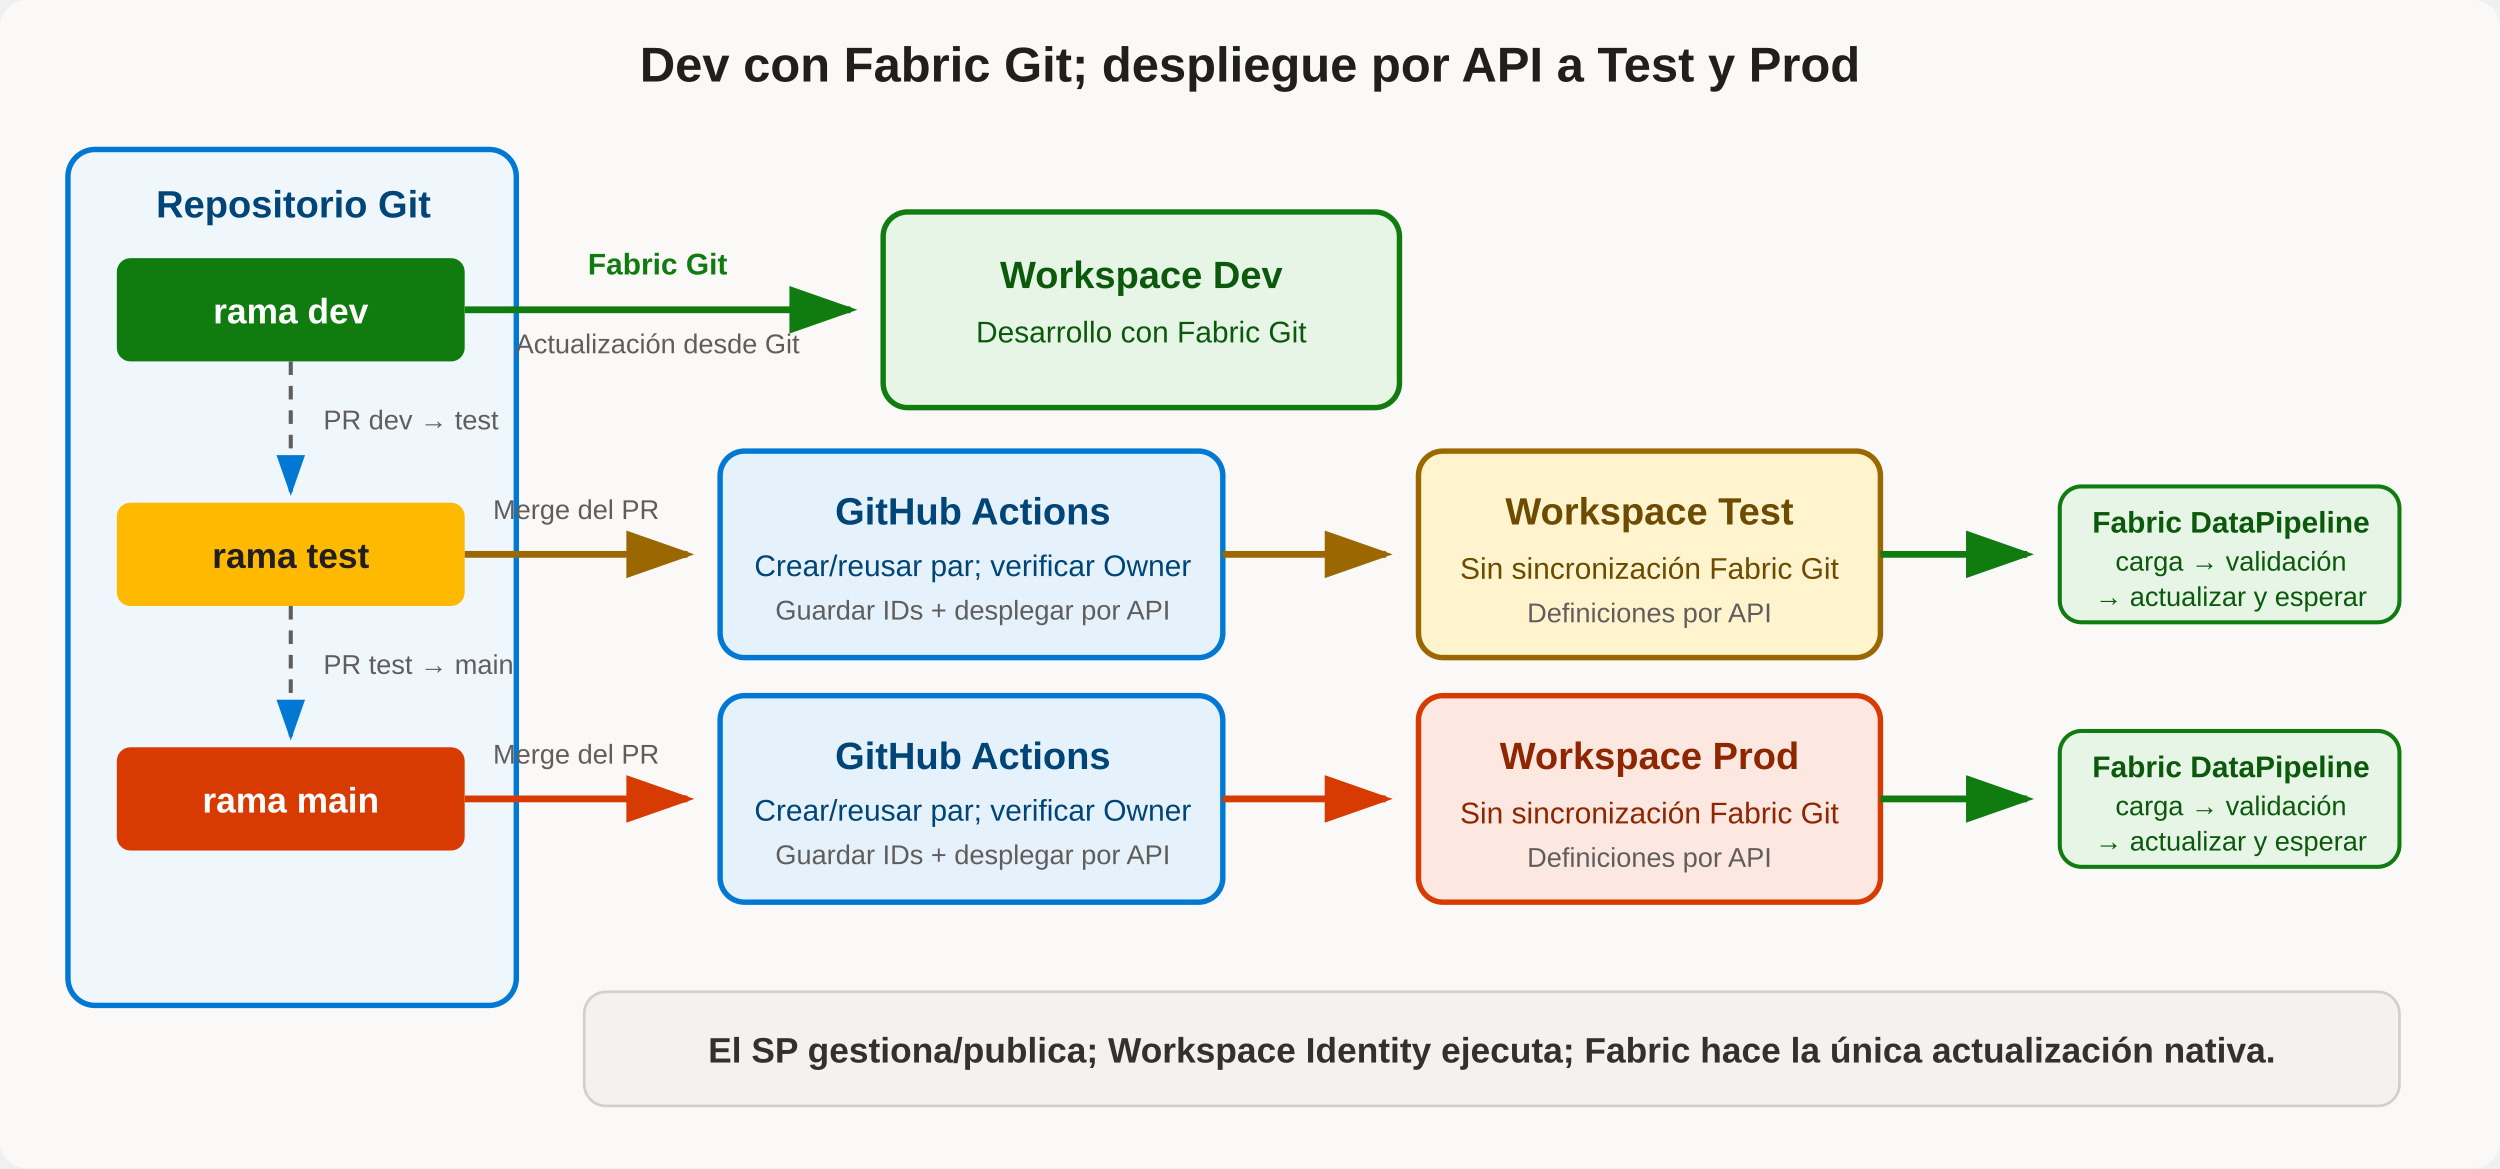
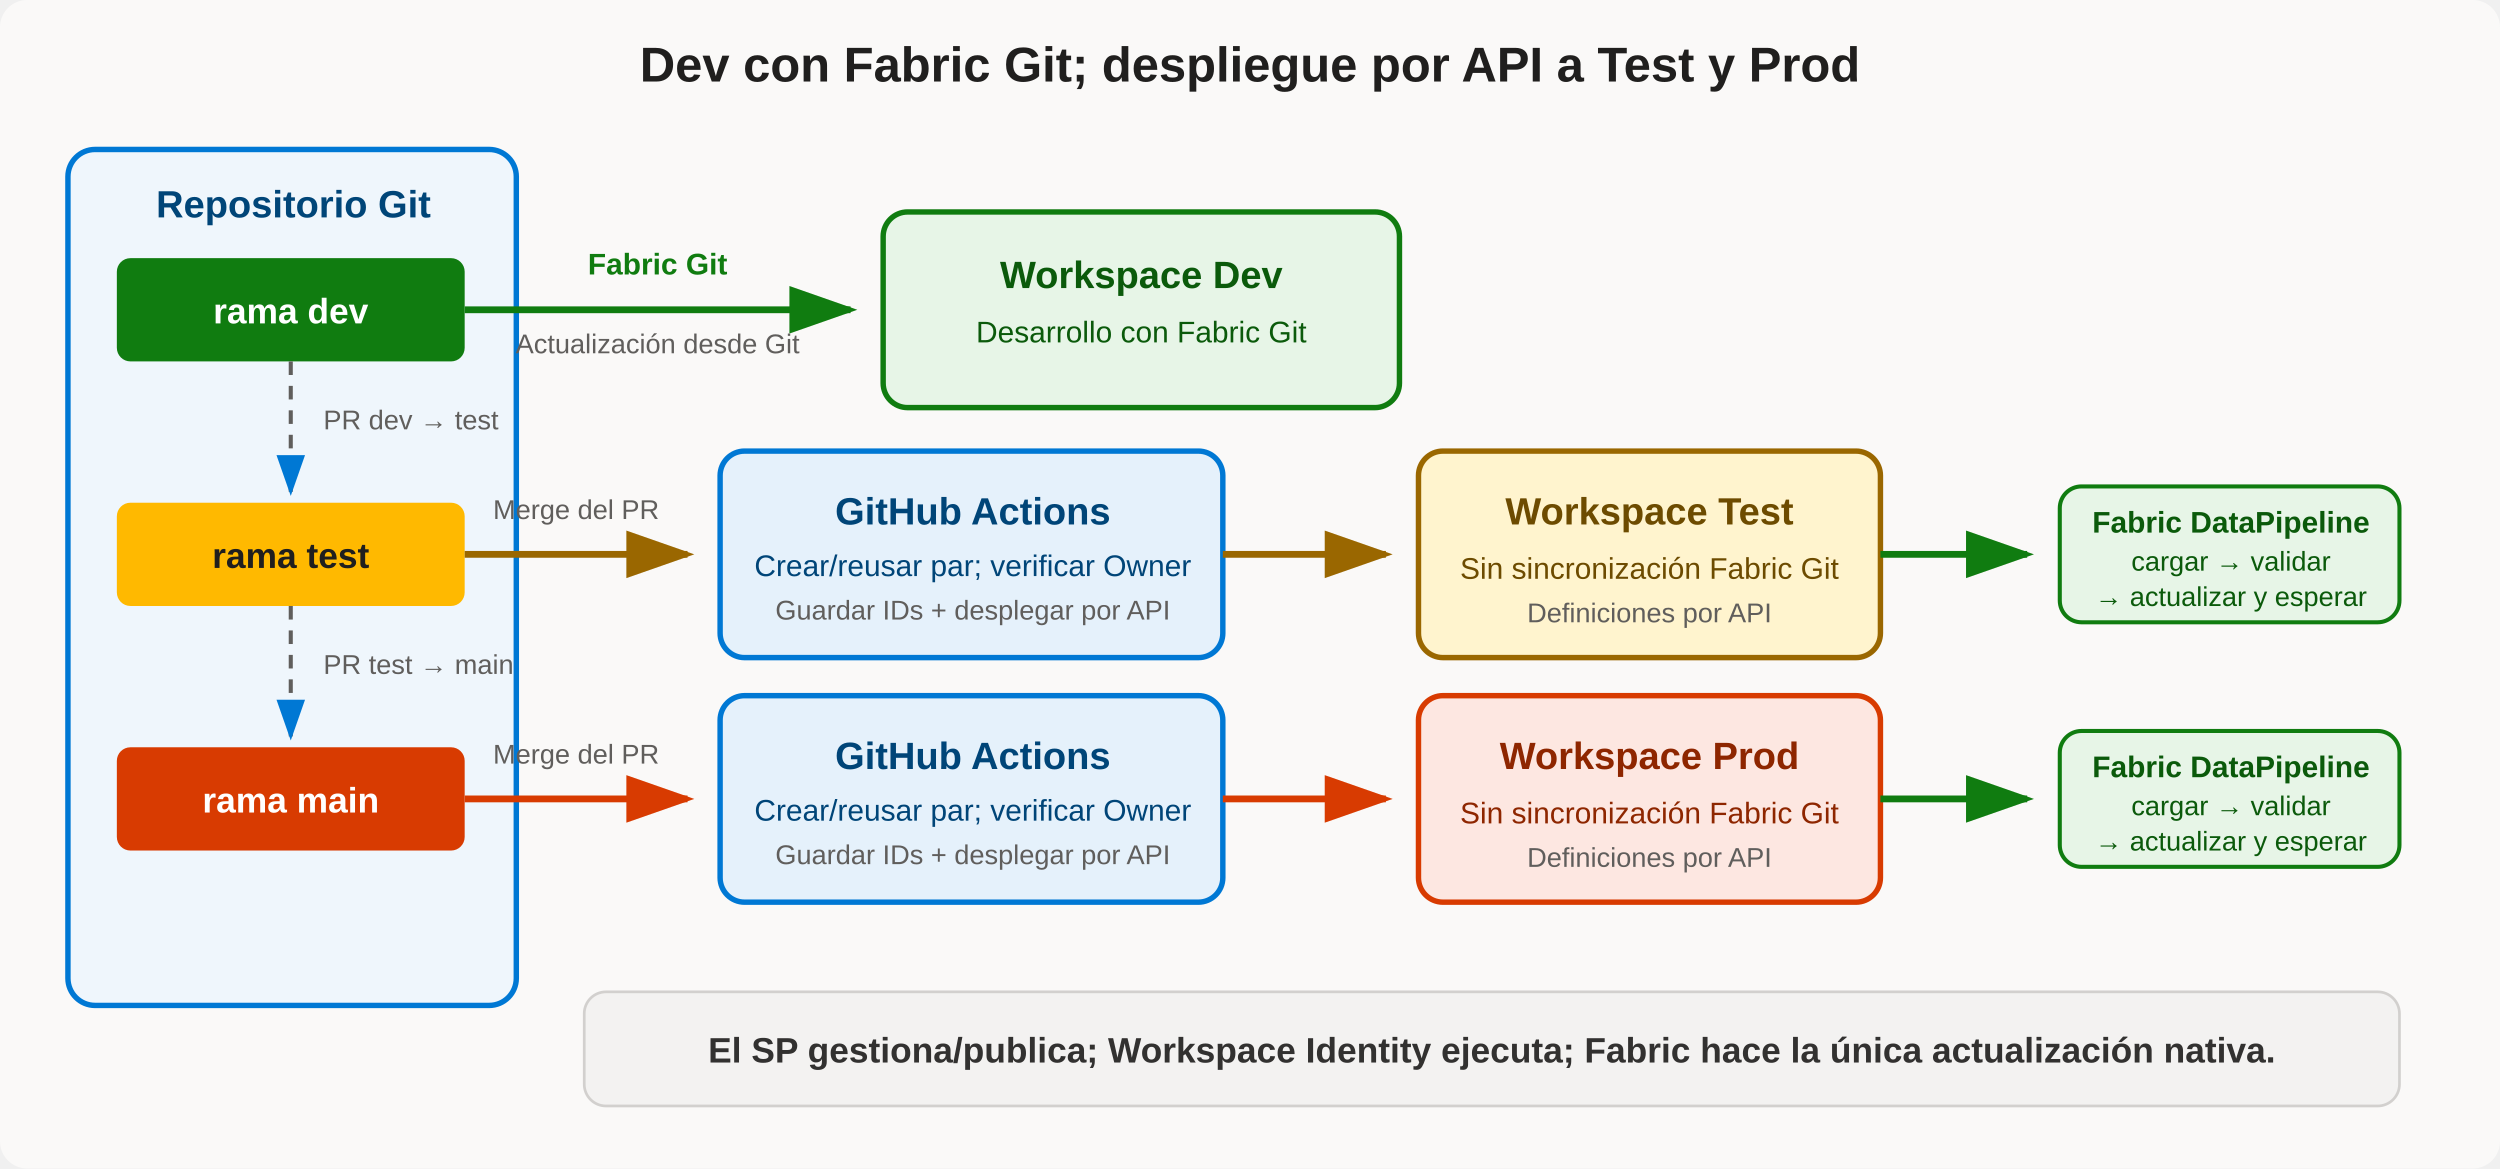
<svg xmlns="http://www.w3.org/2000/svg" viewBox="0 0 920 430" font-family="Segoe UI, Arial, sans-serif">
  <defs>
    <marker id="arrowBlue" markerWidth="10" markerHeight="7" refX="9" refY="3.5" orient="auto">
      <polygon points="0 0, 10 3.5, 0 7" fill="#0078d4" />
    </marker>
    <marker id="arrowGreen" markerWidth="10" markerHeight="7" refX="9" refY="3.5" orient="auto">
      <polygon points="0 0, 10 3.5, 0 7" fill="#107c10" />
    </marker>
    <marker id="arrowAmber" markerWidth="10" markerHeight="7" refX="9" refY="3.5" orient="auto">
      <polygon points="0 0, 10 3.5, 0 7" fill="#9a6700" />
    </marker>
    <marker id="arrowRed" markerWidth="10" markerHeight="7" refX="9" refY="3.5" orient="auto">
      <polygon points="0 0, 10 3.5, 0 7" fill="#d83b01" />
    </marker>
  </defs>
  <rect width="920" height="430" rx="10" fill="#faf9f8" />
  <text x="460" y="30" text-anchor="middle" font-size="18" font-weight="600" fill="#201f1e">
    Dev con Fabric Git; despliegue por API a Test y Prod
  </text>
  <rect x="25" y="55" width="165" height="315" rx="10" fill="#eff6fc" stroke="#0078d4" stroke-width="2" />
  <text x="108" y="80" text-anchor="middle" font-size="14" font-weight="600" fill="#004578">Repositorio Git</text>
  <rect x="43" y="95" width="128" height="38" rx="5" fill="#107c10" />
  <text x="107" y="119" text-anchor="middle" font-size="13" font-weight="600" fill="#ffffff">rama dev</text>
  <line x1="107" y1="133" x2="107" y2="181" stroke="#605e5c" stroke-width="1.5" stroke-dasharray="5,4" marker-end="url(#arrowBlue)" />
  <text x="119" y="158" font-size="10" fill="#605e5c">PR dev → test</text>
  <rect x="43" y="185" width="128" height="38" rx="5" fill="#ffb900" />
  <text x="107" y="209" text-anchor="middle" font-size="13" font-weight="600" fill="#201f1e">rama test</text>
  <line x1="107" y1="223" x2="107" y2="271" stroke="#605e5c" stroke-width="1.5" stroke-dasharray="5,4" marker-end="url(#arrowBlue)" />
  <text x="119" y="248" font-size="10" fill="#605e5c">PR test → main</text>
  <rect x="43" y="275" width="128" height="38" rx="5" fill="#d83b01" />
  <text x="107" y="299" text-anchor="middle" font-size="13" font-weight="600" fill="#ffffff">rama main</text>
  <line x1="171" y1="114" x2="313" y2="114" stroke="#107c10" stroke-width="2.5" marker-end="url(#arrowGreen)" />
  <text x="242" y="101" text-anchor="middle" font-size="11" font-weight="600" fill="#107c10">Fabric Git</text>
  <text x="242" y="130" text-anchor="middle" font-size="10" fill="#605e5c">Actualización desde Git</text>
  <rect x="325" y="78" width="190" height="72" rx="9" fill="#e7f5e7" stroke="#107c10" stroke-width="2" />
  <text x="420" y="106" text-anchor="middle" font-size="14" font-weight="600" fill="#0b5a0b">Workspace Dev</text>
  <text x="420" y="126" text-anchor="middle" font-size="11" fill="#0b5a0b">Desarrollo con Fabric Git</text>
  <line x1="171" y1="204" x2="253" y2="204" stroke="#9a6700" stroke-width="2.5" marker-end="url(#arrowAmber)" />
  <text x="212" y="191" text-anchor="middle" font-size="10" fill="#605e5c">Merge del PR</text>
  <rect x="265" y="166" width="185" height="76" rx="9" fill="#e5f1fb" stroke="#0078d4" stroke-width="2" />
  <text x="358" y="193" text-anchor="middle" font-size="14" font-weight="600" fill="#004578">GitHub Actions</text>
  <text x="358" y="212" text-anchor="middle" font-size="11" fill="#004578">Crear/reusar par; verificar Owner</text>
  <text x="358" y="228" text-anchor="middle" font-size="10" fill="#605e5c">Guardar IDs + desplegar por API</text>
  <line x1="450" y1="204" x2="510" y2="204" stroke="#9a6700" stroke-width="2.5" marker-end="url(#arrowAmber)" />
  <rect x="522" y="166" width="170" height="76" rx="9" fill="#fff4ce" stroke="#9a6700" stroke-width="2" />
  <text x="607" y="193" text-anchor="middle" font-size="14" font-weight="600" fill="#6d4b00">Workspace Test</text>
  <text x="607" y="213" text-anchor="middle" font-size="11" fill="#6d4b00">Sin sincronización Fabric Git</text>
  <text x="607" y="229" text-anchor="middle" font-size="10" fill="#605e5c">Definiciones por API</text>
  <line x1="692" y1="204" x2="746" y2="204" stroke="#107c10" stroke-width="2.5" marker-end="url(#arrowGreen)" />
  <rect x="758" y="179" width="125" height="50" rx="8" fill="#e7f5e7" stroke="#107c10" stroke-width="1.5" />
  <text x="821" y="196" text-anchor="middle" font-size="11" font-weight="600" fill="#0b5a0b">Fabric DataPipeline</text>
-   <text x="821" y="210" text-anchor="middle" font-size="10" fill="#0b5a0b">carga → validación</text>
+   <text x="821" y="210" text-anchor="middle" font-size="10" fill="#0b5a0b">cargar → validar</text>
  <text x="821" y="223" text-anchor="middle" font-size="10" fill="#0b5a0b">→ actualizar y esperar</text>
  <line x1="171" y1="294" x2="253" y2="294" stroke="#d83b01" stroke-width="2.5" marker-end="url(#arrowRed)" />
  <text x="212" y="281" text-anchor="middle" font-size="10" fill="#605e5c">Merge del PR</text>
  <rect x="265" y="256" width="185" height="76" rx="9" fill="#e5f1fb" stroke="#0078d4" stroke-width="2" />
  <text x="358" y="283" text-anchor="middle" font-size="14" font-weight="600" fill="#004578">GitHub Actions</text>
  <text x="358" y="302" text-anchor="middle" font-size="11" fill="#004578">Crear/reusar par; verificar Owner</text>
  <text x="358" y="318" text-anchor="middle" font-size="10" fill="#605e5c">Guardar IDs + desplegar por API</text>
  <line x1="450" y1="294" x2="510" y2="294" stroke="#d83b01" stroke-width="2.5" marker-end="url(#arrowRed)" />
  <rect x="522" y="256" width="170" height="76" rx="9" fill="#fde7e1" stroke="#d83b01" stroke-width="2" />
  <text x="607" y="283" text-anchor="middle" font-size="14" font-weight="600" fill="#8e2600">Workspace Prod</text>
  <text x="607" y="303" text-anchor="middle" font-size="11" fill="#8e2600">Sin sincronización Fabric Git</text>
  <text x="607" y="319" text-anchor="middle" font-size="10" fill="#605e5c">Definiciones por API</text>
  <line x1="692" y1="294" x2="746" y2="294" stroke="#107c10" stroke-width="2.5" marker-end="url(#arrowGreen)" />
  <rect x="758" y="269" width="125" height="50" rx="8" fill="#e7f5e7" stroke="#107c10" stroke-width="1.5" />
  <text x="821" y="286" text-anchor="middle" font-size="11" font-weight="600" fill="#0b5a0b">Fabric DataPipeline</text>
-   <text x="821" y="300" text-anchor="middle" font-size="10" fill="#0b5a0b">carga → validación</text>
+   <text x="821" y="300" text-anchor="middle" font-size="10" fill="#0b5a0b">cargar → validar</text>
  <text x="821" y="313" text-anchor="middle" font-size="10" fill="#0b5a0b">→ actualizar y esperar</text>
  <rect x="215" y="365" width="668" height="42" rx="8" fill="#f3f2f1" stroke="#d2d0ce" />
  <text x="549" y="391" text-anchor="middle" font-size="13" font-weight="600" fill="#323130">
    El SP gestiona/publica; Workspace Identity ejecuta; Fabric hace la única actualización nativa.
  </text>
</svg>
